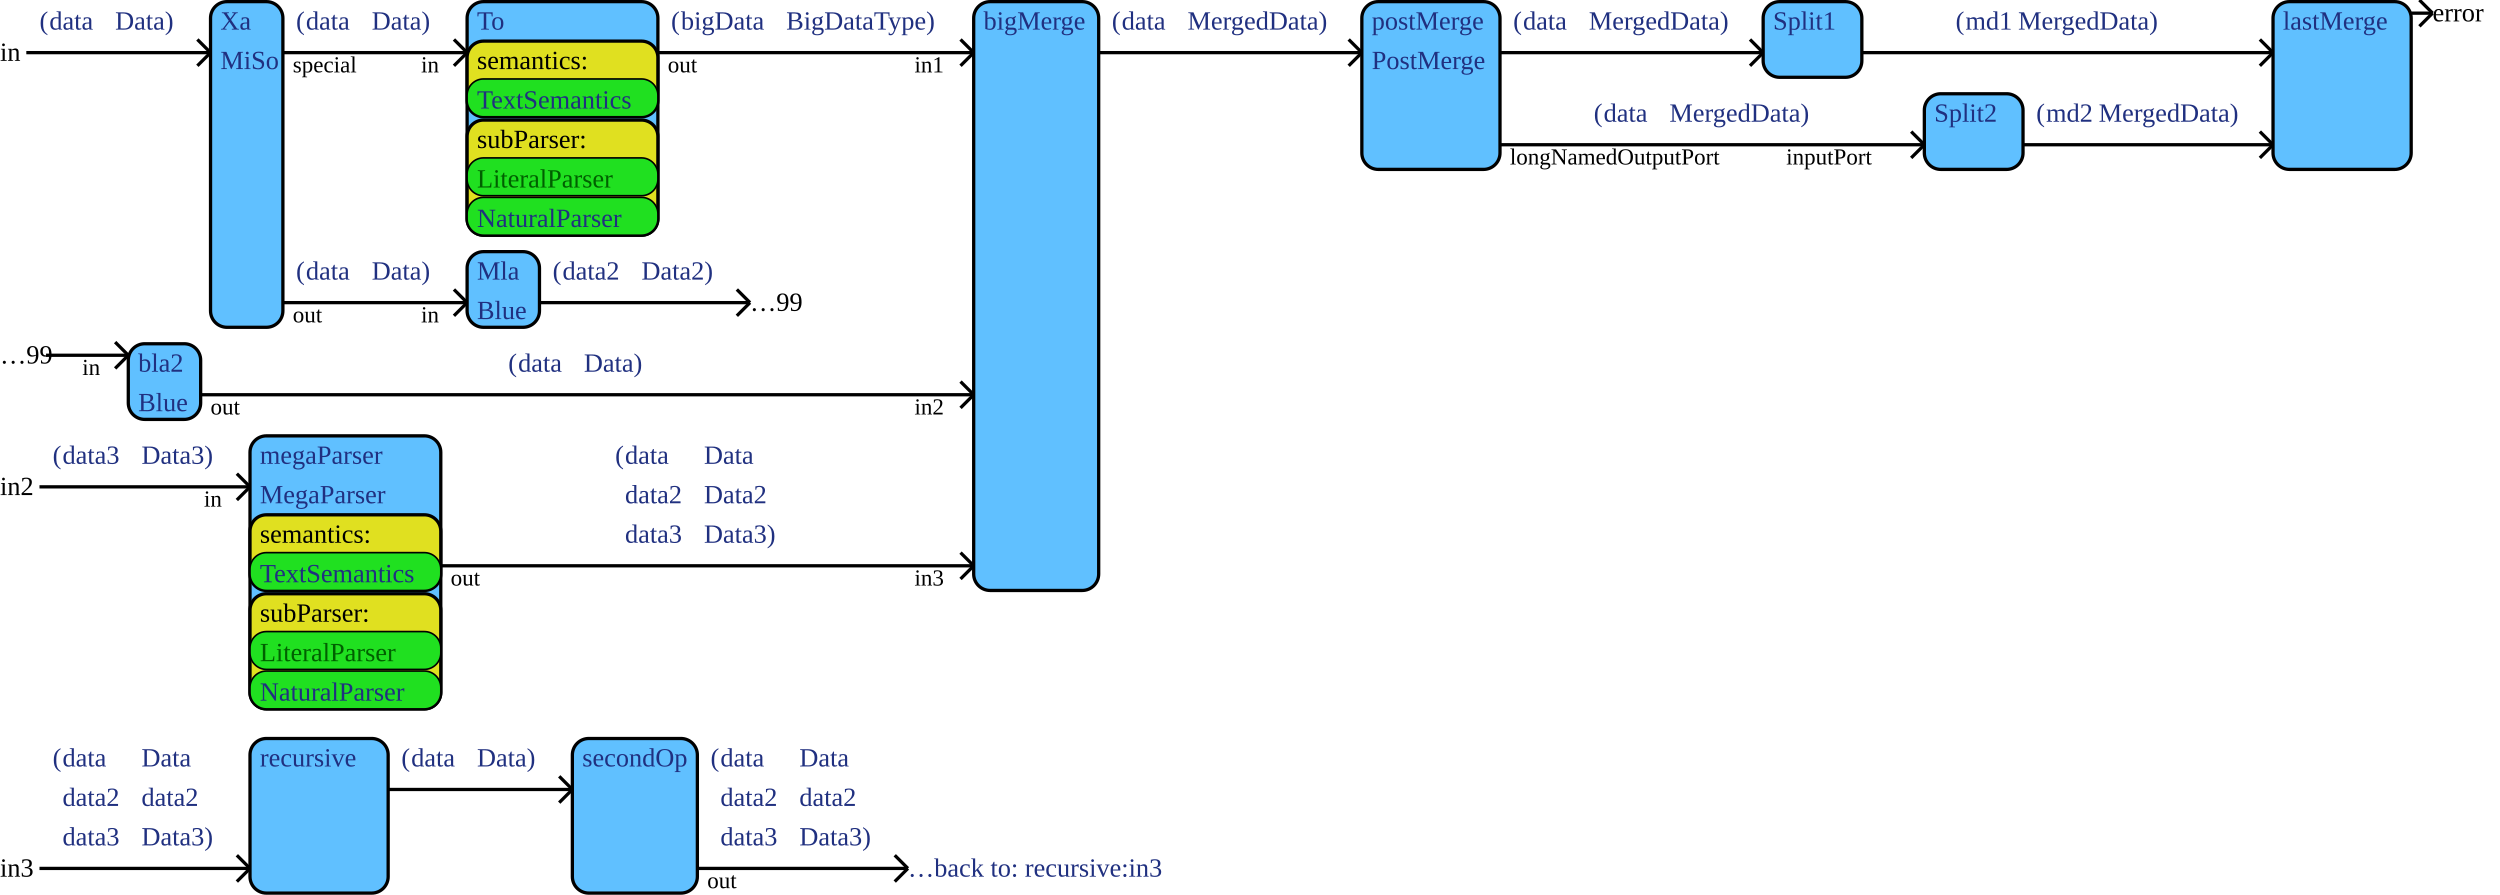
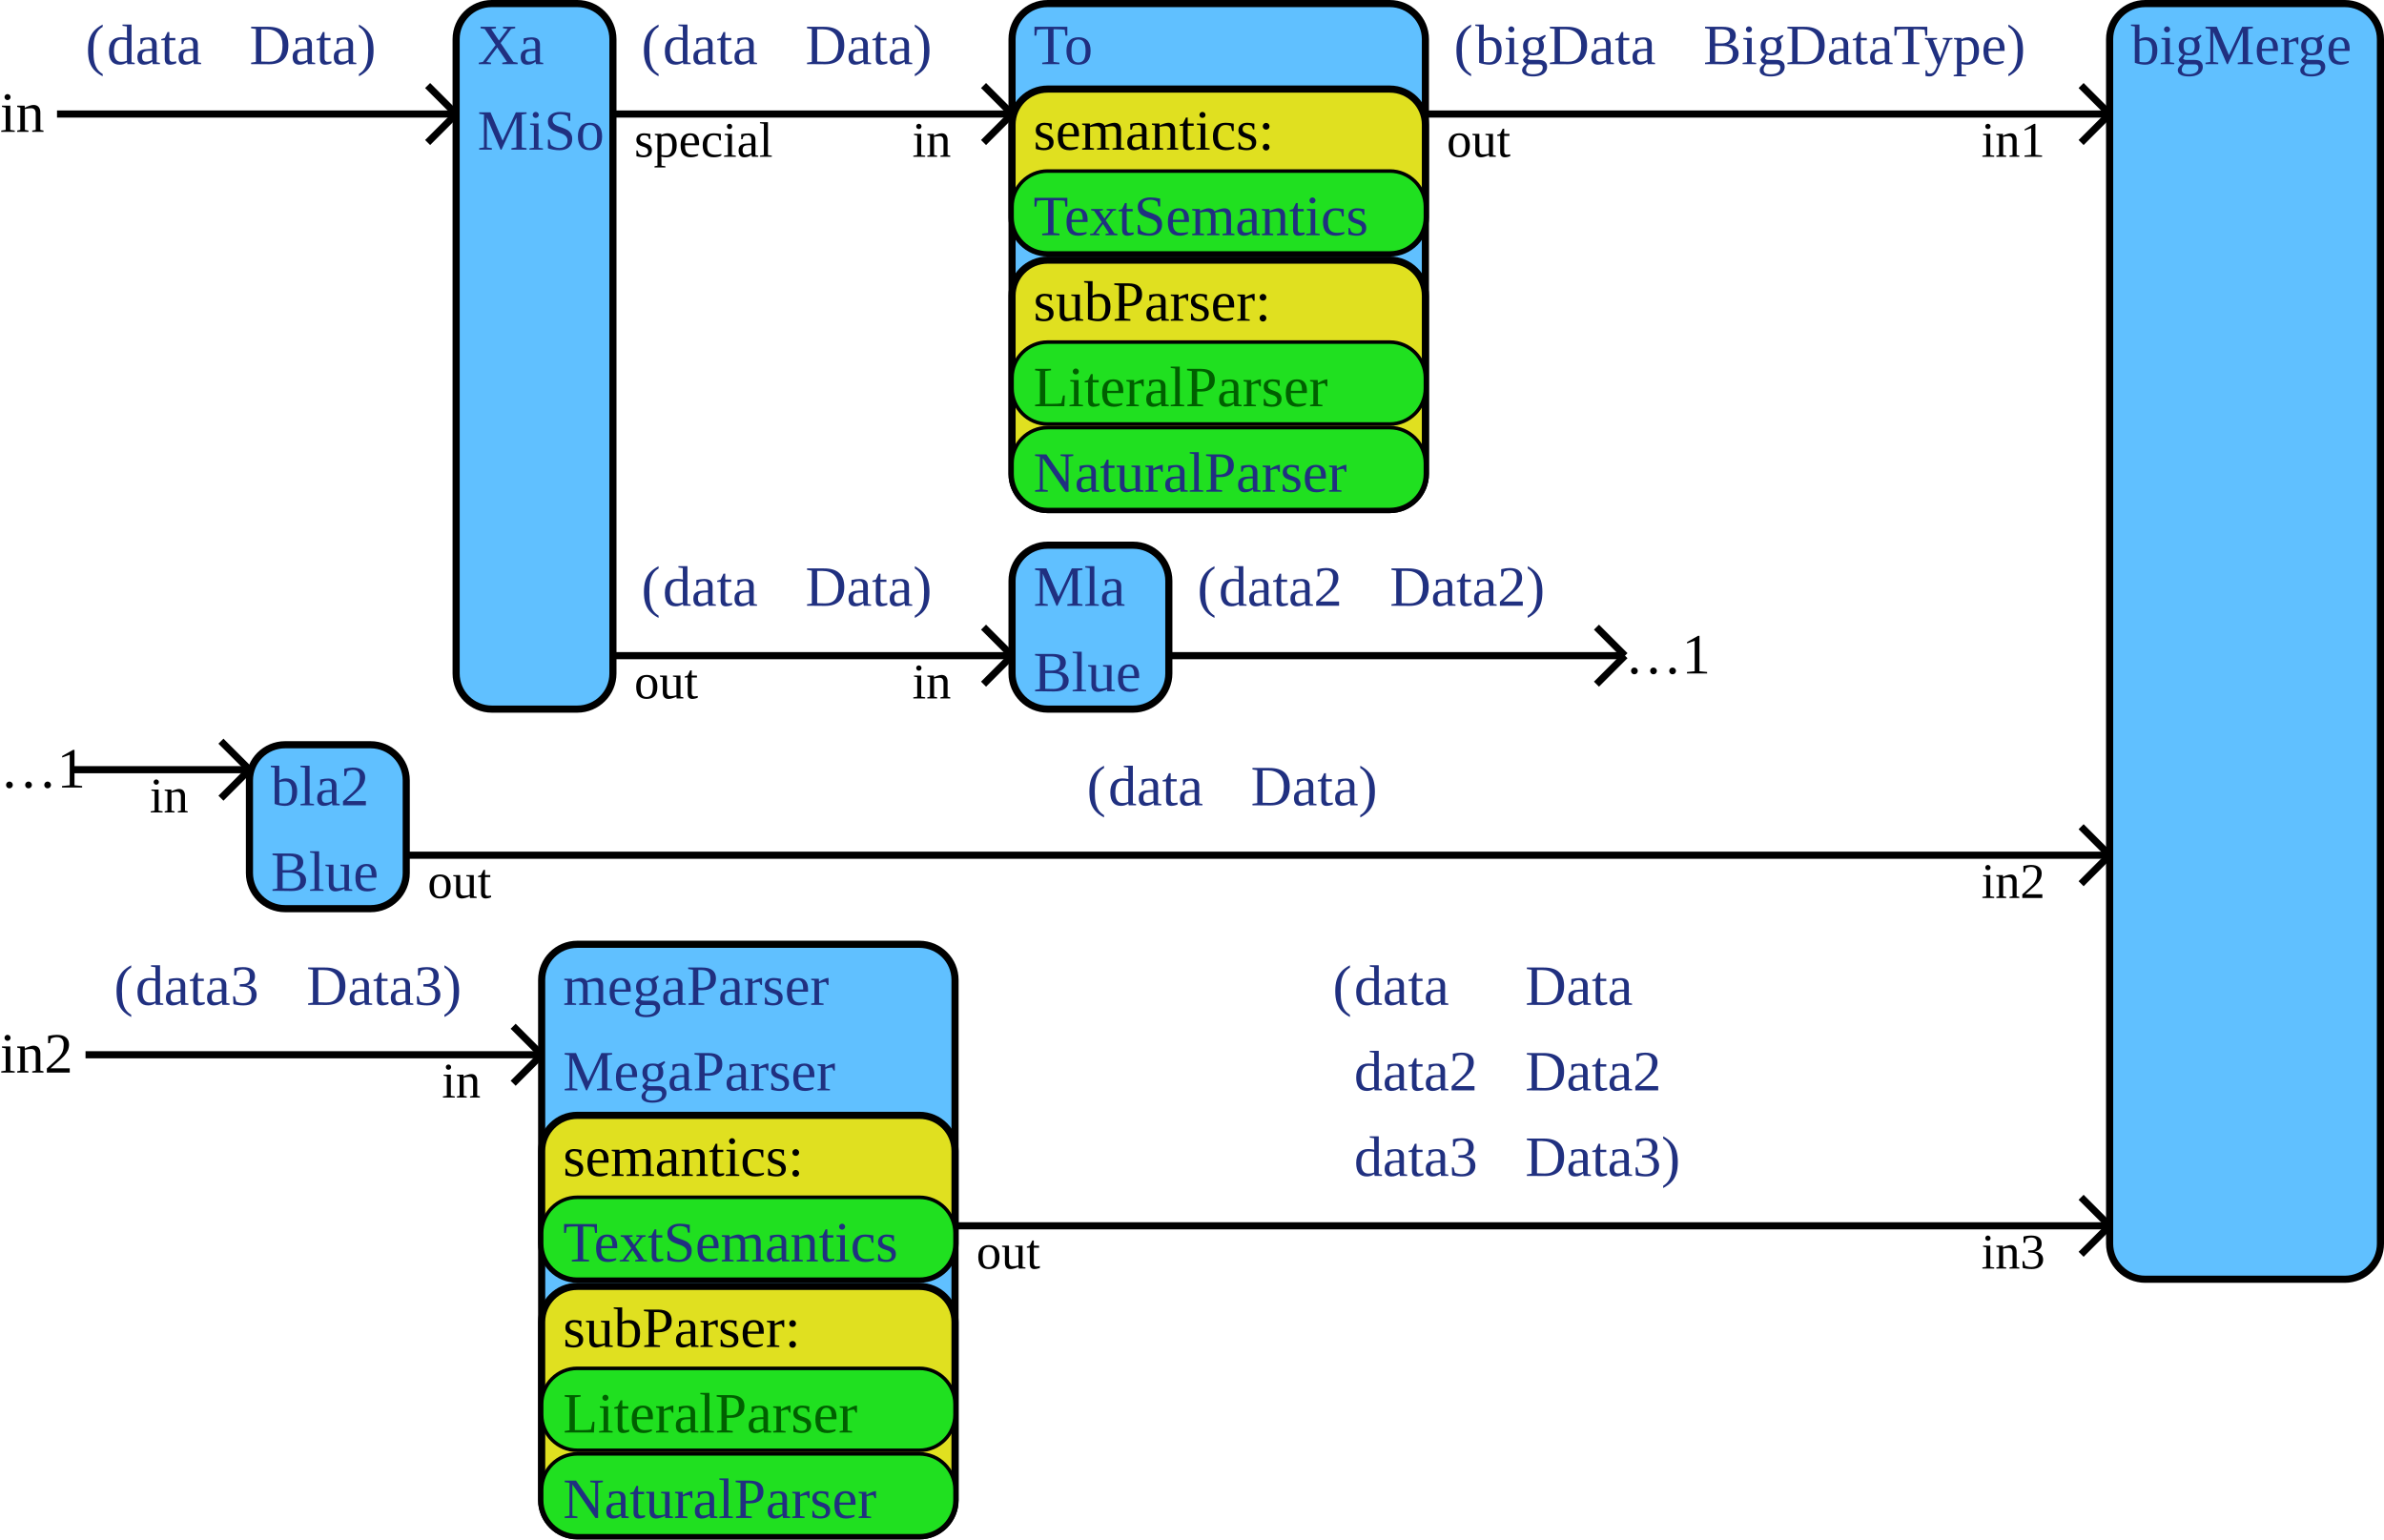
- <svg xmlns="http://www.w3.org/2000/svg" version="1.1" viewBox="0 0 1520 544" width="1520px" height="544px">
-   <rect fill="rgb(255,255,255)" fill-opacity="1" width="1520" height="544" x="0" y="0" />
-   <line stroke="rgb(0,0,0)" stroke-opacity="1.0" stroke-width="2" x1="1466" y1="8" x2="1479" y2="8" />
-   <line stroke="rgb(0,0,0)" stroke-opacity="1.0" stroke-width="2" x1="1471" y1="0" x2="1479" y2="8" />
-   <line stroke="rgb(0,0,0)" stroke-opacity="1.0" stroke-width="2" x1="1471" y1="16" x2="1479" y2="8" />
+ <svg xmlns="http://www.w3.org/2000/svg" version="1.1" viewBox="0 0 669 432" width="669px" height="432px">
+   <rect fill="rgb(255,255,255)" fill-opacity="1" width="669" height="432" x="0" y="0" />
  <line stroke="rgb(0,0,0)" stroke-opacity="1.0" stroke-width="2" x1="16" y1="32" x2="128" y2="32" />
  <line stroke="rgb(0,0,0)" stroke-opacity="1.0" stroke-width="2" x1="120" y1="24" x2="128" y2="32" />
  <line stroke="rgb(0,0,0)" stroke-opacity="1.0" stroke-width="2" x1="120" y1="40" x2="128" y2="32" />
  <line stroke="rgb(0,0,0)" stroke-opacity="1.0" stroke-width="2" x1="172" y1="32" x2="284" y2="32" />
  <line stroke="rgb(0,0,0)" stroke-opacity="1.0" stroke-width="2" x1="276" y1="24" x2="284" y2="32" />
  <line stroke="rgb(0,0,0)" stroke-opacity="1.0" stroke-width="2" x1="276" y1="40" x2="284" y2="32" />
  <line stroke="rgb(0,0,0)" stroke-opacity="1.0" stroke-width="2" x1="400" y1="32" x2="592" y2="32" />
  <line stroke="rgb(0,0,0)" stroke-opacity="1.0" stroke-width="2" x1="584" y1="24" x2="592" y2="32" />
  <line stroke="rgb(0,0,0)" stroke-opacity="1.0" stroke-width="2" x1="584" y1="40" x2="592" y2="32" />
-   <line stroke="rgb(0,0,0)" stroke-opacity="1.0" stroke-width="2" x1="668" y1="32" x2="828" y2="32" />
-   <line stroke="rgb(0,0,0)" stroke-opacity="1.0" stroke-width="2" x1="820" y1="24" x2="828" y2="32" />
-   <line stroke="rgb(0,0,0)" stroke-opacity="1.0" stroke-width="2" x1="820" y1="40" x2="828" y2="32" />
-   <line stroke="rgb(0,0,0)" stroke-opacity="1.0" stroke-width="2" x1="912" y1="32" x2="1072" y2="32" />
-   <line stroke="rgb(0,0,0)" stroke-opacity="1.0" stroke-width="2" x1="1064" y1="24" x2="1072" y2="32" />
-   <line stroke="rgb(0,0,0)" stroke-opacity="1.0" stroke-width="2" x1="1064" y1="40" x2="1072" y2="32" />
-   <line stroke="rgb(0,0,0)" stroke-opacity="1.0" stroke-width="2" x1="1132" y1="32" x2="1382" y2="32" />
-   <line stroke="rgb(0,0,0)" stroke-opacity="1.0" stroke-width="2" x1="1374" y1="24" x2="1382" y2="32" />
-   <line stroke="rgb(0,0,0)" stroke-opacity="1.0" stroke-width="2" x1="1374" y1="40" x2="1382" y2="32" />
-   <line stroke="rgb(0,0,0)" stroke-opacity="1.0" stroke-width="2" x1="912" y1="88" x2="1170" y2="88" />
-   <line stroke="rgb(0,0,0)" stroke-opacity="1.0" stroke-width="2" x1="1162" y1="80" x2="1170" y2="88" />
-   <line stroke="rgb(0,0,0)" stroke-opacity="1.0" stroke-width="2" x1="1162" y1="96" x2="1170" y2="88" />
-   <line stroke="rgb(0,0,0)" stroke-opacity="1.0" stroke-width="2" x1="1230" y1="88" x2="1382" y2="88" />
-   <line stroke="rgb(0,0,0)" stroke-opacity="1.0" stroke-width="2" x1="1374" y1="80" x2="1382" y2="88" />
-   <line stroke="rgb(0,0,0)" stroke-opacity="1.0" stroke-width="2" x1="1374" y1="96" x2="1382" y2="88" />
  <line stroke="rgb(0,0,0)" stroke-opacity="1.0" stroke-width="2" x1="172" y1="184" x2="284" y2="184" />
  <line stroke="rgb(0,0,0)" stroke-opacity="1.0" stroke-width="2" x1="276" y1="176" x2="284" y2="184" />
  <line stroke="rgb(0,0,0)" stroke-opacity="1.0" stroke-width="2" x1="276" y1="192" x2="284" y2="184" />
  <line stroke="rgb(0,0,0)" stroke-opacity="1.0" stroke-width="2" x1="328" y1="184" x2="456" y2="184" />
  <line stroke="rgb(0,0,0)" stroke-opacity="1.0" stroke-width="2" x1="448" y1="176" x2="456" y2="184" />
  <line stroke="rgb(0,0,0)" stroke-opacity="1.0" stroke-width="2" x1="448" y1="192" x2="456" y2="184" />
-   <line stroke="rgb(0,0,0)" stroke-opacity="1.0" stroke-width="2" x1="28" y1="216" x2="78" y2="216" />
-   <line stroke="rgb(0,0,0)" stroke-opacity="1.0" stroke-width="2" x1="70" y1="208" x2="78" y2="216" />
-   <line stroke="rgb(0,0,0)" stroke-opacity="1.0" stroke-width="2" x1="70" y1="224" x2="78" y2="216" />
-   <line stroke="rgb(0,0,0)" stroke-opacity="1.0" stroke-width="2" x1="122" y1="240" x2="592" y2="240" />
+   <line stroke="rgb(0,0,0)" stroke-opacity="1.0" stroke-width="2" x1="20" y1="216" x2="70" y2="216" />
+   <line stroke="rgb(0,0,0)" stroke-opacity="1.0" stroke-width="2" x1="62" y1="208" x2="70" y2="216" />
+   <line stroke="rgb(0,0,0)" stroke-opacity="1.0" stroke-width="2" x1="62" y1="224" x2="70" y2="216" />
+   <line stroke="rgb(0,0,0)" stroke-opacity="1.0" stroke-width="2" x1="114" y1="240" x2="592" y2="240" />
  <line stroke="rgb(0,0,0)" stroke-opacity="1.0" stroke-width="2" x1="584" y1="232" x2="592" y2="240" />
  <line stroke="rgb(0,0,0)" stroke-opacity="1.0" stroke-width="2" x1="584" y1="248" x2="592" y2="240" />
  <line stroke="rgb(0,0,0)" stroke-opacity="1.0" stroke-width="2" x1="24" y1="296" x2="152" y2="296" />
  <line stroke="rgb(0,0,0)" stroke-opacity="1.0" stroke-width="2" x1="144" y1="288" x2="152" y2="296" />
  <line stroke="rgb(0,0,0)" stroke-opacity="1.0" stroke-width="2" x1="144" y1="304" x2="152" y2="296" />
  <line stroke="rgb(0,0,0)" stroke-opacity="1.0" stroke-width="2" x1="268" y1="344" x2="592" y2="344" />
  <line stroke="rgb(0,0,0)" stroke-opacity="1.0" stroke-width="2" x1="584" y1="336" x2="592" y2="344" />
  <line stroke="rgb(0,0,0)" stroke-opacity="1.0" stroke-width="2" x1="584" y1="352" x2="592" y2="344" />
-   <line stroke="rgb(0,0,0)" stroke-opacity="1.0" stroke-width="2" x1="236" y1="480" x2="348" y2="480" />
-   <line stroke="rgb(0,0,0)" stroke-opacity="1.0" stroke-width="2" x1="340" y1="472" x2="348" y2="480" />
-   <line stroke="rgb(0,0,0)" stroke-opacity="1.0" stroke-width="2" x1="340" y1="488" x2="348" y2="480" />
-   <line stroke="rgb(0,0,0)" stroke-opacity="1.0" stroke-width="2" x1="24" y1="528" x2="152" y2="528" />
-   <line stroke="rgb(0,0,0)" stroke-opacity="1.0" stroke-width="2" x1="144" y1="520" x2="152" y2="528" />
-   <line stroke="rgb(0,0,0)" stroke-opacity="1.0" stroke-width="2" x1="144" y1="536" x2="152" y2="528" />
-   <line stroke="rgb(0,0,0)" stroke-opacity="1.0" stroke-width="2" x1="424" y1="528" x2="552" y2="528" />
-   <line stroke="rgb(0,0,0)" stroke-opacity="1.0" stroke-width="2" x1="544" y1="520" x2="552" y2="528" />
-   <line stroke="rgb(0,0,0)" stroke-opacity="1.0" stroke-width="2" x1="544" y1="536" x2="552" y2="528" />
  <rect fill="rgb(96,192,255)" fill-opacity="1.0" stroke="rgb(0,0,0)" stroke-opacity="1.0" stroke-width="2" width="44" height="198" x="128" y="1" rx="10" />
  <rect fill="rgb(96,192,255)" fill-opacity="1.0" stroke="rgb(0,0,0)" stroke-opacity="1.0" stroke-width="2" width="116" height="142" x="284" y="1" rx="10" />
  <rect fill="rgb(96,192,255)" fill-opacity="1.0" stroke="rgb(0,0,0)" stroke-opacity="1.0" stroke-width="2" width="76" height="358" x="592" y="1" rx="10" />
-   <rect fill="rgb(96,192,255)" fill-opacity="1.0" stroke="rgb(0,0,0)" stroke-opacity="1.0" stroke-width="2" width="84" height="102" x="828" y="1" rx="10" />
-   <rect fill="rgb(96,192,255)" fill-opacity="1.0" stroke="rgb(0,0,0)" stroke-opacity="1.0" stroke-width="2" width="60" height="46" x="1072" y="1" rx="10" />
-   <rect fill="rgb(96,192,255)" fill-opacity="1.0" stroke="rgb(0,0,0)" stroke-opacity="1.0" stroke-width="2" width="84" height="102" x="1382" y="1" rx="10" />
  <rect fill="rgb(224,224,32)" fill-opacity="1.0" stroke="rgb(0,0,0)" stroke-opacity="1.0" stroke-width="2" width="116" height="46" x="284" y="25" rx="10" />
  <rect fill="rgb(32,224,32)" fill-opacity="1.0" stroke="rgb(0,0,0)" stroke-opacity="1.0" stroke-width="1" width="116" height="23" x="284" y="48" rx="10" />
-   <rect fill="rgb(96,192,255)" fill-opacity="1.0" stroke="rgb(0,0,0)" stroke-opacity="1.0" stroke-width="2" width="60" height="46" x="1170" y="57" rx="10" />
  <rect fill="rgb(224,224,32)" fill-opacity="1.0" stroke="rgb(0,0,0)" stroke-opacity="1.0" stroke-width="2" width="116" height="70" x="284" y="73" rx="10" />
  <rect fill="rgb(32,224,32)" fill-opacity="1.0" stroke="rgb(0,0,0)" stroke-opacity="1.0" stroke-width="1" width="116" height="23" x="284" y="96" rx="10" />
  <rect fill="rgb(32,224,32)" fill-opacity="1.0" stroke="rgb(0,0,0)" stroke-opacity="1.0" stroke-width="1" width="116" height="23" x="284" y="120" rx="10" />
  <rect fill="rgb(96,192,255)" fill-opacity="1.0" stroke="rgb(0,0,0)" stroke-opacity="1.0" stroke-width="2" width="44" height="46" x="284" y="153" rx="10" />
-   <rect fill="rgb(96,192,255)" fill-opacity="1.0" stroke="rgb(0,0,0)" stroke-opacity="1.0" stroke-width="2" width="44" height="46" x="78" y="209" rx="10" />
+   <rect fill="rgb(96,192,255)" fill-opacity="1.0" stroke="rgb(0,0,0)" stroke-opacity="1.0" stroke-width="2" width="44" height="46" x="70" y="209" rx="10" />
  <rect fill="rgb(96,192,255)" fill-opacity="1.0" stroke="rgb(0,0,0)" stroke-opacity="1.0" stroke-width="2" width="116" height="166" x="152" y="265" rx="10" />
  <rect fill="rgb(224,224,32)" fill-opacity="1.0" stroke="rgb(0,0,0)" stroke-opacity="1.0" stroke-width="2" width="116" height="46" x="152" y="313" rx="10" />
  <rect fill="rgb(32,224,32)" fill-opacity="1.0" stroke="rgb(0,0,0)" stroke-opacity="1.0" stroke-width="1" width="116" height="23" x="152" y="336" rx="10" />
  <rect fill="rgb(224,224,32)" fill-opacity="1.0" stroke="rgb(0,0,0)" stroke-opacity="1.0" stroke-width="2" width="116" height="70" x="152" y="361" rx="10" />
  <rect fill="rgb(32,224,32)" fill-opacity="1.0" stroke="rgb(0,0,0)" stroke-opacity="1.0" stroke-width="1" width="116" height="23" x="152" y="384" rx="10" />
  <rect fill="rgb(32,224,32)" fill-opacity="1.0" stroke="rgb(0,0,0)" stroke-opacity="1.0" stroke-width="1" width="116" height="23" x="152" y="408" rx="10" />
-   <rect fill="rgb(96,192,255)" fill-opacity="1.0" stroke="rgb(0,0,0)" stroke-opacity="1.0" stroke-width="2" width="84" height="94" x="152" y="449" rx="10" />
-   <rect fill="rgb(96,192,255)" fill-opacity="1.0" stroke="rgb(0,0,0)" stroke-opacity="1.0" stroke-width="2" width="76" height="94" x="348" y="449" rx="10" />
  <text fill="rgb(32,48,128)" fill-opacity="1.0" font-size="16" x="24" y="18" textLength="6" lengthAdjust="spacingAndGlyphs">(</text>
  <text fill="rgb(32,48,128)" fill-opacity="1.0" font-size="16" x="30" y="18" textLength="32" lengthAdjust="spacingAndGlyphs">data</text>
  <text fill="rgb(32,48,128)" fill-opacity="1.0" font-size="16" x="70" y="18" textLength="38" lengthAdjust="spacingAndGlyphs">Data)</text>
  <text fill="rgb(32,48,128)" fill-opacity="1.0" font-size="16" x="134" y="18" textLength="16" lengthAdjust="spacingAndGlyphs">Xa</text>
  <text fill="rgb(32,48,128)" fill-opacity="1.0" font-size="16" x="180" y="18" textLength="6" lengthAdjust="spacingAndGlyphs">(</text>
  <text fill="rgb(32,48,128)" fill-opacity="1.0" font-size="16" x="186" y="18" textLength="32" lengthAdjust="spacingAndGlyphs">data</text>
  <text fill="rgb(32,48,128)" fill-opacity="1.0" font-size="16" x="226" y="18" textLength="38" lengthAdjust="spacingAndGlyphs">Data)</text>
  <text fill="rgb(32,48,128)" fill-opacity="1.0" font-size="16" x="290" y="18" textLength="16" lengthAdjust="spacingAndGlyphs">To</text>
  <text fill="rgb(32,48,128)" fill-opacity="1.0" font-size="16" x="408" y="18" textLength="6" lengthAdjust="spacingAndGlyphs">(</text>
  <text fill="rgb(32,48,128)" fill-opacity="1.0" font-size="16" x="414" y="18" textLength="56" lengthAdjust="spacingAndGlyphs">bigData</text>
  <text fill="rgb(32,48,128)" fill-opacity="1.0" font-size="16" x="478" y="18" textLength="94" lengthAdjust="spacingAndGlyphs">BigDataType)</text>
  <text fill="rgb(32,48,128)" fill-opacity="1.0" font-size="16" x="598" y="18" textLength="64" lengthAdjust="spacingAndGlyphs">bigMerge</text>
-   <text fill="rgb(32,48,128)" fill-opacity="1.0" font-size="16" x="676" y="18" textLength="6" lengthAdjust="spacingAndGlyphs">(</text>
-   <text fill="rgb(32,48,128)" fill-opacity="1.0" font-size="16" x="682" y="18" textLength="32" lengthAdjust="spacingAndGlyphs">data</text>
-   <text fill="rgb(32,48,128)" fill-opacity="1.0" font-size="16" x="722" y="18" textLength="86" lengthAdjust="spacingAndGlyphs">MergedData)</text>
-   <text fill="rgb(32,48,128)" fill-opacity="1.0" font-size="16" x="834" y="18" textLength="72" lengthAdjust="spacingAndGlyphs">postMerge</text>
-   <text fill="rgb(32,48,128)" fill-opacity="1.0" font-size="16" x="920" y="18" textLength="6" lengthAdjust="spacingAndGlyphs">(</text>
-   <text fill="rgb(32,48,128)" fill-opacity="1.0" font-size="16" x="926" y="18" textLength="32" lengthAdjust="spacingAndGlyphs">data</text>
-   <text fill="rgb(32,48,128)" fill-opacity="1.0" font-size="16" x="966" y="18" textLength="86" lengthAdjust="spacingAndGlyphs">MergedData)</text>
-   <text fill="rgb(32,48,128)" fill-opacity="1.0" font-size="16" x="1078" y="18" textLength="48" lengthAdjust="spacingAndGlyphs">Split1</text>
-   <text fill="rgb(32,48,128)" fill-opacity="1.0" font-size="16" x="1189" y="18" textLength="6" lengthAdjust="spacingAndGlyphs">(</text>
-   <text fill="rgb(32,48,128)" fill-opacity="1.0" font-size="16" x="1195" y="18" textLength="24" lengthAdjust="spacingAndGlyphs">md1</text>
-   <text fill="rgb(32,48,128)" fill-opacity="1.0" font-size="16" x="1227" y="18" textLength="86" lengthAdjust="spacingAndGlyphs">MergedData)</text>
-   <text fill="rgb(32,48,128)" fill-opacity="1.0" font-size="16" x="1388" y="18" textLength="72" lengthAdjust="spacingAndGlyphs">lastMerge</text>
-   <text fill="rgb(0,0,0)" fill-opacity="1.0" font-size="16" x="1479" y="13" textLength="40" lengthAdjust="spacingAndGlyphs">error</text>
  <text fill="rgb(0,0,0)" fill-opacity="1.0" font-size="16" x="0" y="37" textLength="16" lengthAdjust="spacingAndGlyphs">in</text>
  <text fill="rgb(32,48,128)" fill-opacity="1.0" font-size="16" x="134" y="42" textLength="32" lengthAdjust="spacingAndGlyphs">MiSo</text>
  <text fill="rgb(0,0,0)" fill-opacity="1.0" font-size="14" x="178" y="44" textLength="56" lengthAdjust="spacingAndGlyphs">special</text>
  <text fill="rgb(0,0,0)" fill-opacity="1.0" font-size="14" x="256" y="44" textLength="16" lengthAdjust="spacingAndGlyphs">in</text>
  <text fill="rgb(0,0,0)" fill-opacity="1.0" font-size="16" x="290" y="42" textLength="80" lengthAdjust="spacingAndGlyphs">semantics:</text>
  <text fill="rgb(0,0,0)" fill-opacity="1.0" font-size="14" x="406" y="44" textLength="24" lengthAdjust="spacingAndGlyphs">out</text>
  <text fill="rgb(0,0,0)" fill-opacity="1.0" font-size="14" x="556" y="44" textLength="24" lengthAdjust="spacingAndGlyphs">in1</text>
-   <text fill="rgb(32,48,128)" fill-opacity="1.0" font-size="16" x="834" y="42" textLength="72" lengthAdjust="spacingAndGlyphs">PostMerge</text>
  <text fill="rgb(32,48,128)" fill-opacity="1.0" font-size="16" x="290" y="66" textLength="104" lengthAdjust="spacingAndGlyphs">TextSemantics</text>
-   <text fill="rgb(32,48,128)" fill-opacity="1.0" font-size="16" x="969" y="74" textLength="6" lengthAdjust="spacingAndGlyphs">(</text>
-   <text fill="rgb(32,48,128)" fill-opacity="1.0" font-size="16" x="975" y="74" textLength="32" lengthAdjust="spacingAndGlyphs">data</text>
-   <text fill="rgb(32,48,128)" fill-opacity="1.0" font-size="16" x="1015" y="74" textLength="86" lengthAdjust="spacingAndGlyphs">MergedData)</text>
-   <text fill="rgb(32,48,128)" fill-opacity="1.0" font-size="16" x="1176" y="74" textLength="48" lengthAdjust="spacingAndGlyphs">Split2</text>
-   <text fill="rgb(32,48,128)" fill-opacity="1.0" font-size="16" x="1238" y="74" textLength="6" lengthAdjust="spacingAndGlyphs">(</text>
-   <text fill="rgb(32,48,128)" fill-opacity="1.0" font-size="16" x="1244" y="74" textLength="24" lengthAdjust="spacingAndGlyphs">md2</text>
-   <text fill="rgb(32,48,128)" fill-opacity="1.0" font-size="16" x="1276" y="74" textLength="86" lengthAdjust="spacingAndGlyphs">MergedData)</text>
  <text fill="rgb(0,0,0)" fill-opacity="1.0" font-size="16" x="290" y="90" textLength="80" lengthAdjust="spacingAndGlyphs">subParser:</text>
-   <text fill="rgb(0,0,0)" fill-opacity="1.0" font-size="14" x="918" y="100" textLength="152" lengthAdjust="spacingAndGlyphs">longNamedOutputPort</text>
-   <text fill="rgb(0,0,0)" fill-opacity="1.0" font-size="14" x="1086" y="100" textLength="72" lengthAdjust="spacingAndGlyphs">inputPort</text>
  <text fill="rgb(0,96,0)" fill-opacity="1.0" font-size="16" x="290" y="114" textLength="104" lengthAdjust="spacingAndGlyphs">LiteralParser</text>
  <text fill="rgb(32,48,128)" fill-opacity="1.0" font-size="16" x="290" y="138" textLength="104" lengthAdjust="spacingAndGlyphs">NaturalParser</text>
  <text fill="rgb(32,48,128)" fill-opacity="1.0" font-size="16" x="180" y="170" textLength="6" lengthAdjust="spacingAndGlyphs">(</text>
  <text fill="rgb(32,48,128)" fill-opacity="1.0" font-size="16" x="186" y="170" textLength="32" lengthAdjust="spacingAndGlyphs">data</text>
  <text fill="rgb(32,48,128)" fill-opacity="1.0" font-size="16" x="226" y="170" textLength="38" lengthAdjust="spacingAndGlyphs">Data)</text>
  <text fill="rgb(32,48,128)" fill-opacity="1.0" font-size="16" x="290" y="170" textLength="24" lengthAdjust="spacingAndGlyphs">Mla</text>
  <text fill="rgb(32,48,128)" fill-opacity="1.0" font-size="16" x="336" y="170" textLength="6" lengthAdjust="spacingAndGlyphs">(</text>
  <text fill="rgb(32,48,128)" fill-opacity="1.0" font-size="16" x="342" y="170" textLength="40" lengthAdjust="spacingAndGlyphs">data2</text>
  <text fill="rgb(32,48,128)" fill-opacity="1.0" font-size="16" x="390" y="170" textLength="46" lengthAdjust="spacingAndGlyphs">Data2)</text>
  <text fill="rgb(0,0,0)" fill-opacity="1.0" font-size="14" x="178" y="196" textLength="24" lengthAdjust="spacingAndGlyphs">out</text>
  <text fill="rgb(0,0,0)" fill-opacity="1.0" font-size="14" x="256" y="196" textLength="16" lengthAdjust="spacingAndGlyphs">in</text>
  <text fill="rgb(32,48,128)" fill-opacity="1.0" font-size="16" x="290" y="194" textLength="32" lengthAdjust="spacingAndGlyphs">Blue</text>
-   <text fill="rgb(0,0,0)" fill-opacity="1.0" font-size="16" x="456" y="189" textLength="28" lengthAdjust="spacingAndGlyphs">…99</text>
-   <text fill="rgb(0,0,0)" fill-opacity="1.0" font-size="16" x="0" y="221" textLength="28" lengthAdjust="spacingAndGlyphs">…99</text>
-   <text fill="rgb(0,0,0)" fill-opacity="1.0" font-size="14" x="50" y="228" textLength="16" lengthAdjust="spacingAndGlyphs">in</text>
-   <text fill="rgb(32,48,128)" fill-opacity="1.0" font-size="16" x="84" y="226" textLength="32" lengthAdjust="spacingAndGlyphs">bla2</text>
-   <text fill="rgb(32,48,128)" fill-opacity="1.0" font-size="16" x="309" y="226" textLength="6" lengthAdjust="spacingAndGlyphs">(</text>
-   <text fill="rgb(32,48,128)" fill-opacity="1.0" font-size="16" x="315" y="226" textLength="32" lengthAdjust="spacingAndGlyphs">data</text>
-   <text fill="rgb(32,48,128)" fill-opacity="1.0" font-size="16" x="355" y="226" textLength="38" lengthAdjust="spacingAndGlyphs">Data)</text>
-   <text fill="rgb(32,48,128)" fill-opacity="1.0" font-size="16" x="84" y="250" textLength="32" lengthAdjust="spacingAndGlyphs">Blue</text>
-   <text fill="rgb(0,0,0)" fill-opacity="1.0" font-size="14" x="128" y="252" textLength="24" lengthAdjust="spacingAndGlyphs">out</text>
+   <text fill="rgb(0,0,0)" fill-opacity="1.0" font-size="16" x="456" y="189" textLength="20" lengthAdjust="spacingAndGlyphs">…1</text>
+   <text fill="rgb(0,0,0)" fill-opacity="1.0" font-size="16" x="0" y="221" textLength="20" lengthAdjust="spacingAndGlyphs">…1</text>
+   <text fill="rgb(0,0,0)" fill-opacity="1.0" font-size="14" x="42" y="228" textLength="16" lengthAdjust="spacingAndGlyphs">in</text>
+   <text fill="rgb(32,48,128)" fill-opacity="1.0" font-size="16" x="76" y="226" textLength="32" lengthAdjust="spacingAndGlyphs">bla2</text>
+   <text fill="rgb(32,48,128)" fill-opacity="1.0" font-size="16" x="305" y="226" textLength="6" lengthAdjust="spacingAndGlyphs">(</text>
+   <text fill="rgb(32,48,128)" fill-opacity="1.0" font-size="16" x="311" y="226" textLength="32" lengthAdjust="spacingAndGlyphs">data</text>
+   <text fill="rgb(32,48,128)" fill-opacity="1.0" font-size="16" x="351" y="226" textLength="38" lengthAdjust="spacingAndGlyphs">Data)</text>
+   <text fill="rgb(32,48,128)" fill-opacity="1.0" font-size="16" x="76" y="250" textLength="32" lengthAdjust="spacingAndGlyphs">Blue</text>
+   <text fill="rgb(0,0,0)" fill-opacity="1.0" font-size="14" x="120" y="252" textLength="24" lengthAdjust="spacingAndGlyphs">out</text>
  <text fill="rgb(0,0,0)" fill-opacity="1.0" font-size="14" x="556" y="252" textLength="24" lengthAdjust="spacingAndGlyphs">in2</text>
  <text fill="rgb(32,48,128)" fill-opacity="1.0" font-size="16" x="32" y="282" textLength="6" lengthAdjust="spacingAndGlyphs">(</text>
  <text fill="rgb(32,48,128)" fill-opacity="1.0" font-size="16" x="38" y="282" textLength="40" lengthAdjust="spacingAndGlyphs">data3</text>
  <text fill="rgb(32,48,128)" fill-opacity="1.0" font-size="16" x="86" y="282" textLength="46" lengthAdjust="spacingAndGlyphs">Data3)</text>
  <text fill="rgb(32,48,128)" fill-opacity="1.0" font-size="16" x="158" y="282" textLength="80" lengthAdjust="spacingAndGlyphs">megaParser</text>
  <text fill="rgb(32,48,128)" fill-opacity="1.0" font-size="16" x="374" y="282" textLength="6" lengthAdjust="spacingAndGlyphs">(</text>
  <text fill="rgb(32,48,128)" fill-opacity="1.0" font-size="16" x="380" y="282" textLength="32" lengthAdjust="spacingAndGlyphs">data</text>
  <text fill="rgb(32,48,128)" fill-opacity="1.0" font-size="16" x="428" y="282" textLength="32" lengthAdjust="spacingAndGlyphs">Data</text>
  <text fill="rgb(0,0,0)" fill-opacity="1.0" font-size="16" x="0" y="301" textLength="24" lengthAdjust="spacingAndGlyphs">in2</text>
  <text fill="rgb(0,0,0)" fill-opacity="1.0" font-size="14" x="124" y="308" textLength="16" lengthAdjust="spacingAndGlyphs">in</text>
  <text fill="rgb(32,48,128)" fill-opacity="1.0" font-size="16" x="158" y="306" textLength="80" lengthAdjust="spacingAndGlyphs">MegaParser</text>
  <text fill="rgb(32,48,128)" fill-opacity="1.0" font-size="16" x="380" y="306" textLength="40" lengthAdjust="spacingAndGlyphs">data2</text>
  <text fill="rgb(32,48,128)" fill-opacity="1.0" font-size="16" x="428" y="306" textLength="40" lengthAdjust="spacingAndGlyphs">Data2</text>
  <text fill="rgb(0,0,0)" fill-opacity="1.0" font-size="16" x="158" y="330" textLength="80" lengthAdjust="spacingAndGlyphs">semantics:</text>
  <text fill="rgb(32,48,128)" fill-opacity="1.0" font-size="16" x="380" y="330" textLength="40" lengthAdjust="spacingAndGlyphs">data3</text>
  <text fill="rgb(32,48,128)" fill-opacity="1.0" font-size="16" x="428" y="330" textLength="46" lengthAdjust="spacingAndGlyphs">Data3)</text>
  <text fill="rgb(32,48,128)" fill-opacity="1.0" font-size="16" x="158" y="354" textLength="104" lengthAdjust="spacingAndGlyphs">TextSemantics</text>
  <text fill="rgb(0,0,0)" fill-opacity="1.0" font-size="14" x="274" y="356" textLength="24" lengthAdjust="spacingAndGlyphs">out</text>
  <text fill="rgb(0,0,0)" fill-opacity="1.0" font-size="14" x="556" y="356" textLength="24" lengthAdjust="spacingAndGlyphs">in3</text>
  <text fill="rgb(0,0,0)" fill-opacity="1.0" font-size="16" x="158" y="378" textLength="80" lengthAdjust="spacingAndGlyphs">subParser:</text>
  <text fill="rgb(0,96,0)" fill-opacity="1.0" font-size="16" x="158" y="402" textLength="104" lengthAdjust="spacingAndGlyphs">LiteralParser</text>
  <text fill="rgb(32,48,128)" fill-opacity="1.0" font-size="16" x="158" y="426" textLength="104" lengthAdjust="spacingAndGlyphs">NaturalParser</text>
-   <text fill="rgb(32,48,128)" fill-opacity="1.0" font-size="16" x="32" y="466" textLength="6" lengthAdjust="spacingAndGlyphs">(</text>
-   <text fill="rgb(32,48,128)" fill-opacity="1.0" font-size="16" x="38" y="466" textLength="32" lengthAdjust="spacingAndGlyphs">data</text>
-   <text fill="rgb(32,48,128)" fill-opacity="1.0" font-size="16" x="86" y="466" textLength="32" lengthAdjust="spacingAndGlyphs">Data</text>
-   <text fill="rgb(32,48,128)" fill-opacity="1.0" font-size="16" x="158" y="466" textLength="72" lengthAdjust="spacingAndGlyphs">recursive</text>
-   <text fill="rgb(32,48,128)" fill-opacity="1.0" font-size="16" x="244" y="466" textLength="6" lengthAdjust="spacingAndGlyphs">(</text>
-   <text fill="rgb(32,48,128)" fill-opacity="1.0" font-size="16" x="250" y="466" textLength="32" lengthAdjust="spacingAndGlyphs">data</text>
-   <text fill="rgb(32,48,128)" fill-opacity="1.0" font-size="16" x="290" y="466" textLength="38" lengthAdjust="spacingAndGlyphs">Data)</text>
-   <text fill="rgb(32,48,128)" fill-opacity="1.0" font-size="16" x="354" y="466" textLength="64" lengthAdjust="spacingAndGlyphs">secondOp</text>
-   <text fill="rgb(32,48,128)" fill-opacity="1.0" font-size="16" x="432" y="466" textLength="6" lengthAdjust="spacingAndGlyphs">(</text>
-   <text fill="rgb(32,48,128)" fill-opacity="1.0" font-size="16" x="438" y="466" textLength="32" lengthAdjust="spacingAndGlyphs">data</text>
-   <text fill="rgb(32,48,128)" fill-opacity="1.0" font-size="16" x="486" y="466" textLength="32" lengthAdjust="spacingAndGlyphs">Data</text>
-   <text fill="rgb(32,48,128)" fill-opacity="1.0" font-size="16" x="38" y="490" textLength="40" lengthAdjust="spacingAndGlyphs">data2</text>
-   <text fill="rgb(32,48,128)" fill-opacity="1.0" font-size="16" x="86" y="490" textLength="40" lengthAdjust="spacingAndGlyphs">data2</text>
-   <text fill="rgb(32,48,128)" fill-opacity="1.0" font-size="16" x="438" y="490" textLength="40" lengthAdjust="spacingAndGlyphs">data2</text>
-   <text fill="rgb(32,48,128)" fill-opacity="1.0" font-size="16" x="486" y="490" textLength="40" lengthAdjust="spacingAndGlyphs">data2</text>
-   <text fill="rgb(32,48,128)" fill-opacity="1.0" font-size="16" x="38" y="514" textLength="40" lengthAdjust="spacingAndGlyphs">data3</text>
-   <text fill="rgb(32,48,128)" fill-opacity="1.0" font-size="16" x="86" y="514" textLength="46" lengthAdjust="spacingAndGlyphs">Data3)</text>
-   <text fill="rgb(32,48,128)" fill-opacity="1.0" font-size="16" x="438" y="514" textLength="40" lengthAdjust="spacingAndGlyphs">data3</text>
-   <text fill="rgb(32,48,128)" fill-opacity="1.0" font-size="16" x="486" y="514" textLength="46" lengthAdjust="spacingAndGlyphs">Data3)</text>
-   <text fill="rgb(0,0,0)" fill-opacity="1.0" font-size="16" x="0" y="533" textLength="24" lengthAdjust="spacingAndGlyphs">in3</text>
-   <text fill="rgb(0,0,0)" fill-opacity="1.0" font-size="14" x="430" y="540" textLength="24" lengthAdjust="spacingAndGlyphs">out</text>
-   <text fill="rgb(32,48,128)" fill-opacity="1.0" font-size="16" x="552" y="533" textLength="172" lengthAdjust="spacingAndGlyphs">…back to: recursive:in3</text>
</svg>
